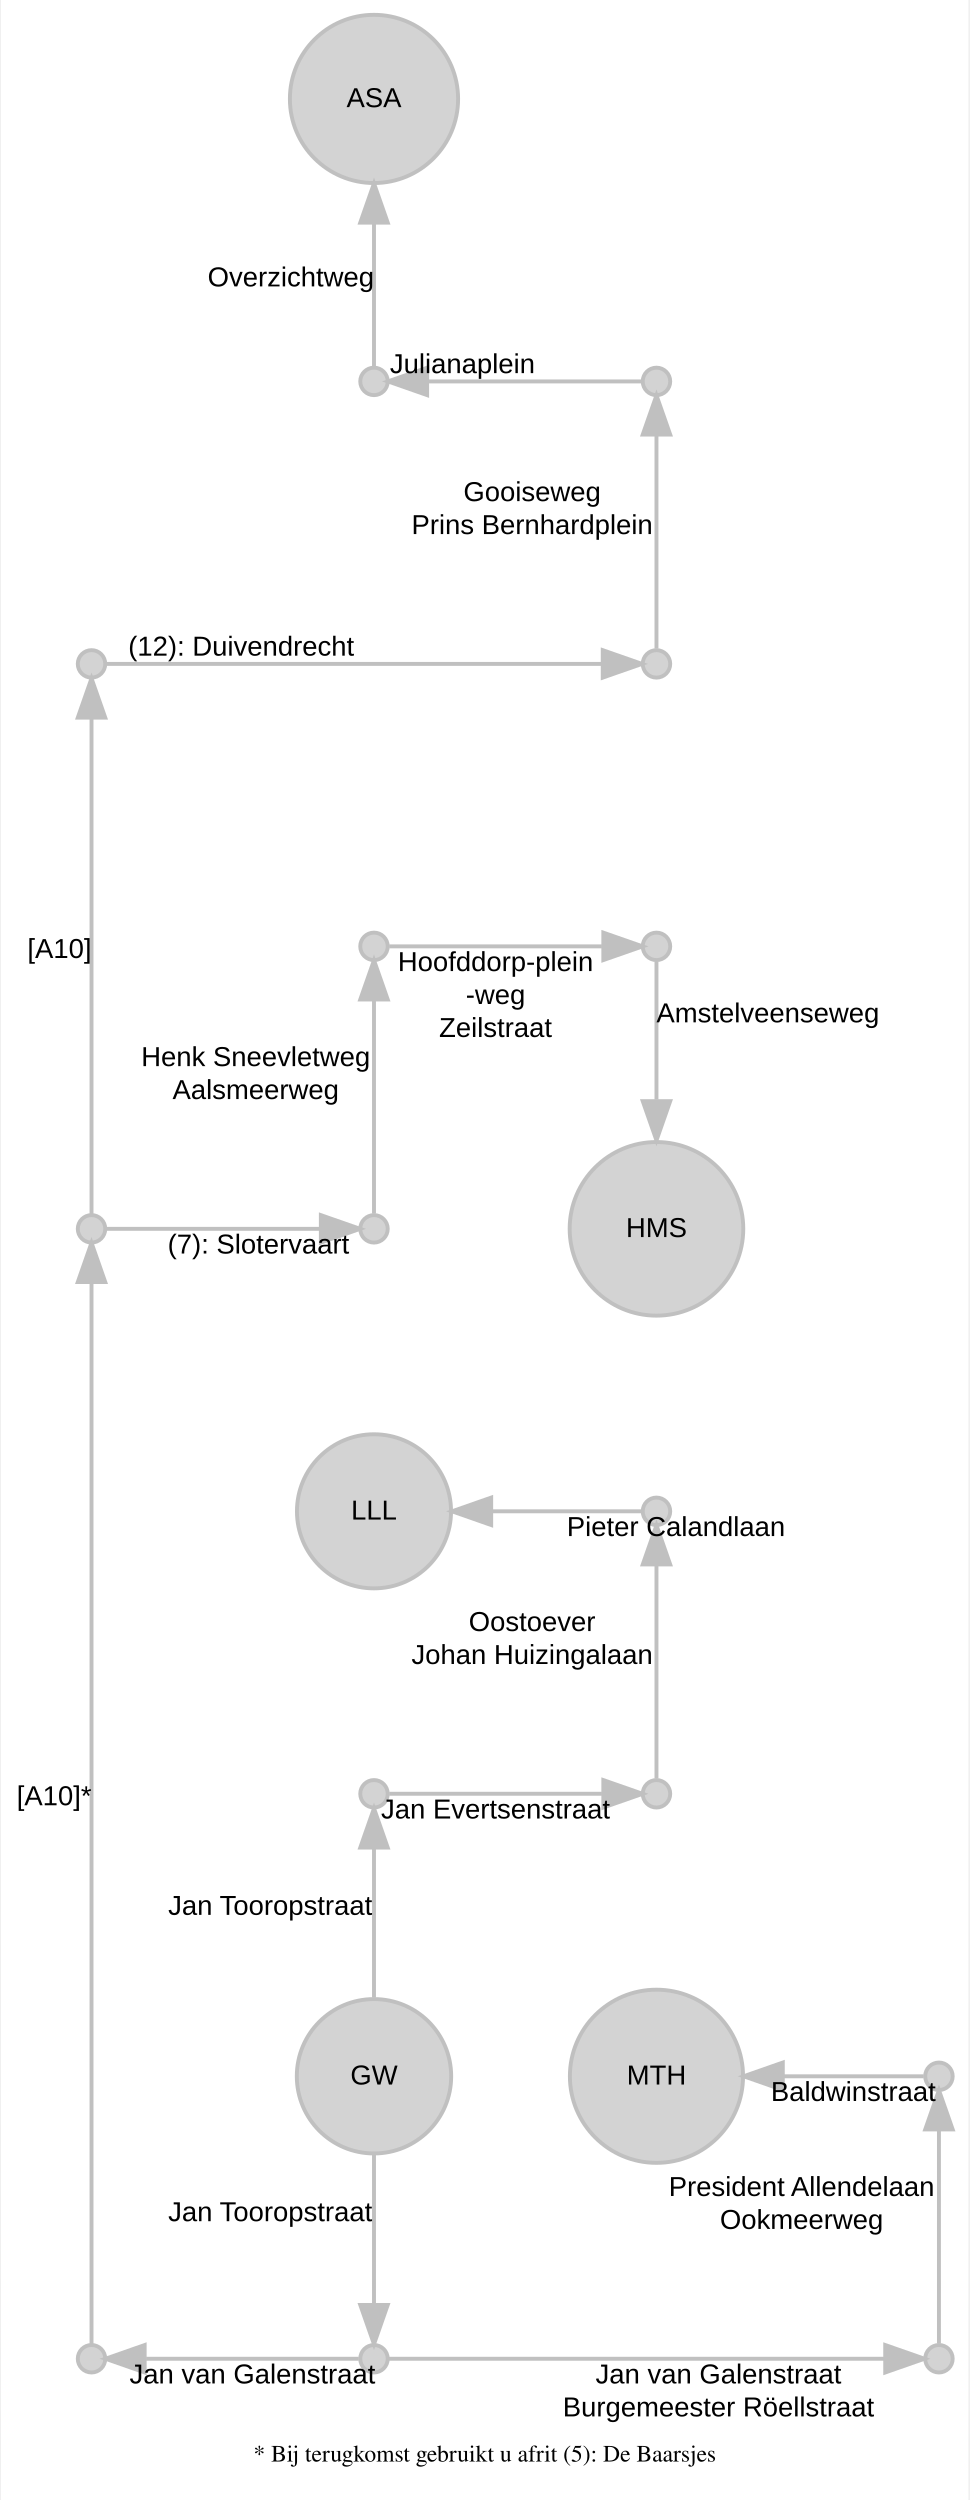
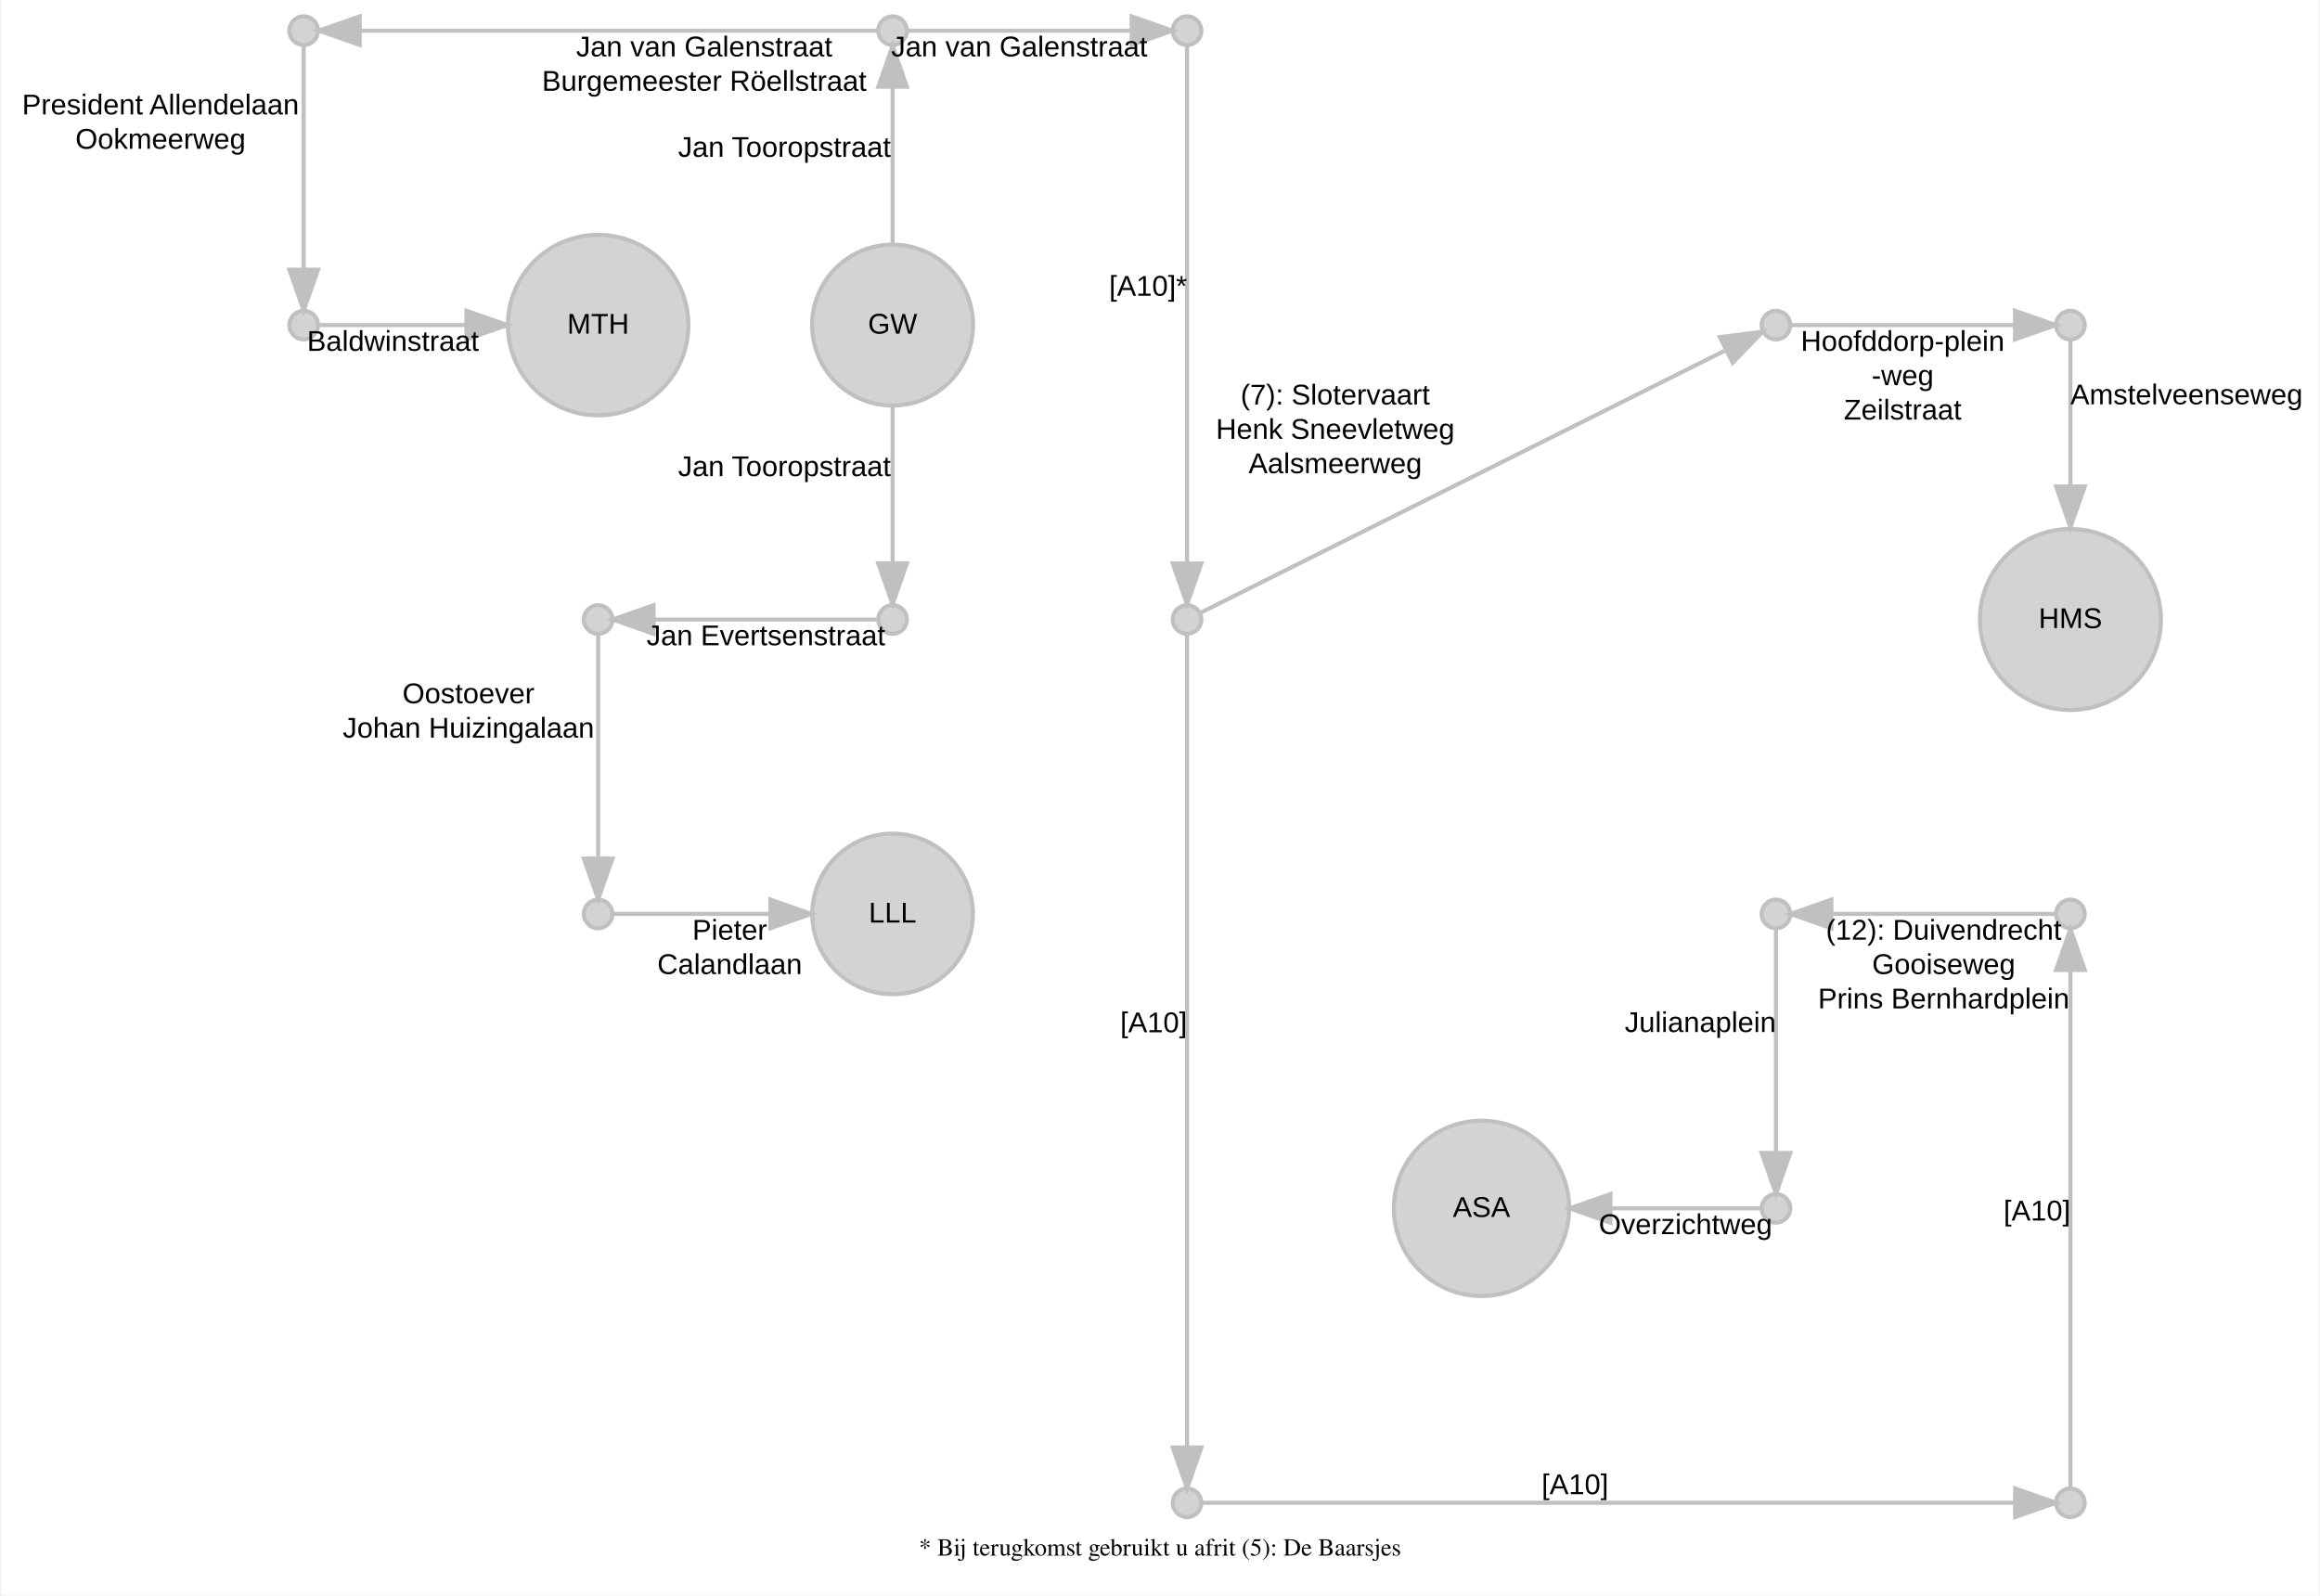
- <svg xmlns="http://www.w3.org/2000/svg" width="247pt" height="637pt" viewBox="0.00 0.00 246.56 637.22">
-   <g id="graph0" class="graph" transform="scale(1 1) rotate(0) translate(4 633.2167)">
-     <polygon fill="#ffffff" stroke="transparent" points="-4,4 -4,-633.217 242.564,-633.217 242.564,4 -4,4" />
-     <text text-anchor="middle" x="119.282" y="-5.8" font-family="Times,serif" font-size="6.00" fill="#000000">* Bij terugkomst gebruikt u afrit (5): De Baarsjes</text>
+ <svg xmlns="http://www.w3.org/2000/svg" width="567pt" height="390pt" viewBox="0.00 0.00 566.81 390.20">
+   <g id="graph0" class="graph" transform="scale(1 1) rotate(0) translate(4 386.2)">
+     <polygon fill="#ffffff" stroke="transparent" points="-4,4 -4,-386.2 562.81,-386.2 562.81,4 -4,4" />
+     <text text-anchor="middle" x="279.405" y="-5.8" font-family="Times,serif" font-size="6.00" fill="#000000">* Bij terugkomst gebruikt u afrit (5): De Baarsjes</text>
    <g id="node1" class="node">
-       <ellipse fill="#d3d3d3" stroke="#c0c0c0" cx="91.064" cy="-104" rx="19.674" ry="19.674" />
-       <text text-anchor="middle" x="91.064" y="-101.9" font-family="Arial" font-size="7.00" fill="#000000">GW</text>
+       <ellipse fill="#d3d3d3" stroke="#c0c0c0" cx="214.02" cy="-306.7" rx="19.674" ry="19.674" />
+       <text text-anchor="middle" x="214.02" y="-304.6" font-family="Arial" font-size="7.00" fill="#000000">GW</text>
    </g>
    <g id="node6" class="node">
-       <ellipse fill="#d3d3d3" stroke="#c0c0c0" cx="91.064" cy="-176" rx="3.5" ry="3.5" />
+       <ellipse fill="#d3d3d3" stroke="#c0c0c0" cx="214.02" cy="-234.7" rx="3.5" ry="3.5" />
    </g>
    <g id="edge1" class="edge">
-       <path fill="none" stroke="#c0c0c0" d="M91.064,-124.056C91.064,-136.138 91.064,-151.224 91.064,-162.019" />
-       <polygon fill="#c0c0c0" stroke="#c0c0c0" points="87.564,-162.285 91.064,-172.285 94.564,-162.285 87.564,-162.285" />
-       <text text-anchor="middle" x="64.612" y="-145.138" font-family="Arial" font-size="7.00" fill="#000000">Jan Tooropstraat</text>
+       <path fill="none" stroke="#c0c0c0" d="M214.02,-286.644C214.02,-274.562 214.02,-259.476 214.02,-248.681" />
+       <polygon fill="#c0c0c0" stroke="#c0c0c0" points="217.52,-248.415 214.02,-238.415 210.52,-248.415 217.52,-248.415" />
+       <text text-anchor="middle" x="187.569" y="-269.762" font-family="Arial" font-size="7.00" fill="#000000">Jan Tooropstraat</text>
    </g>
    <g id="node10" class="node">
-       <ellipse fill="#d3d3d3" stroke="#c0c0c0" cx="91.064" cy="-32" rx="3.5" ry="3.5" />
+       <ellipse fill="#d3d3d3" stroke="#c0c0c0" cx="214.02" cy="-378.7" rx="3.5" ry="3.5" />
    </g>
    <g id="edge2" class="edge">
-       <path fill="none" stroke="#c0c0c0" d="M91.064,-83.944C91.064,-71.862 91.064,-56.776 91.064,-45.981" />
-       <polygon fill="#c0c0c0" stroke="#c0c0c0" points="94.564,-45.715 91.064,-35.715 87.564,-45.715 94.564,-45.715" />
-       <text text-anchor="middle" x="64.612" y="-67.062" font-family="Arial" font-size="7.00" fill="#000000">Jan Tooropstraat</text>
+       <path fill="none" stroke="#c0c0c0" d="M214.02,-326.756C214.02,-338.839 214.02,-353.924 214.02,-364.719" />
+       <polygon fill="#c0c0c0" stroke="#c0c0c0" points="210.52,-364.985 214.02,-374.985 217.52,-364.985 210.52,-364.985" />
+       <text text-anchor="middle" x="187.569" y="-347.838" font-family="Arial" font-size="7.00" fill="#000000">Jan Tooropstraat</text>
    </g>
    <g id="node2" class="node">
-       <ellipse fill="#d3d3d3" stroke="#c0c0c0" cx="91.064" cy="-248" rx="19.637" ry="19.637" />
-       <text text-anchor="middle" x="91.064" y="-245.9" font-family="Arial" font-size="7.00" fill="#000000">LLL</text>
+       <ellipse fill="#d3d3d3" stroke="#c0c0c0" cx="214.02" cy="-162.7" rx="19.637" ry="19.637" />
+       <text text-anchor="middle" x="214.02" y="-160.6" font-family="Arial" font-size="7.00" fill="#000000">LLL</text>
    </g>
    <g id="node3" class="node">
-       <ellipse fill="#d3d3d3" stroke="#c0c0c0" cx="163.064" cy="-104" rx="22.067" ry="22.067" />
-       <text text-anchor="middle" x="163.064" y="-101.9" font-family="Arial" font-size="7.00" fill="#000000">MTH</text>
+       <ellipse fill="#d3d3d3" stroke="#c0c0c0" cx="142.02" cy="-306.7" rx="22.067" ry="22.067" />
+       <text text-anchor="middle" x="142.02" y="-304.6" font-family="Arial" font-size="7.00" fill="#000000">MTH</text>
    </g>
    <g id="node4" class="node">
-       <ellipse fill="#d3d3d3" stroke="#c0c0c0" cx="163.064" cy="-320" rx="22.123" ry="22.123" />
-       <text text-anchor="middle" x="163.064" y="-317.9" font-family="Arial" font-size="7.00" fill="#000000">HMS</text>
+       <ellipse fill="#d3d3d3" stroke="#c0c0c0" cx="502.02" cy="-234.7" rx="22.123" ry="22.123" />
+       <text text-anchor="middle" x="502.02" y="-232.6" font-family="Arial" font-size="7.00" fill="#000000">HMS</text>
    </g>
    <g id="node5" class="node">
-       <ellipse fill="#d3d3d3" stroke="#c0c0c0" cx="91.064" cy="-608" rx="21.436" ry="21.436" />
-       <text text-anchor="middle" x="91.064" y="-605.9" font-family="Arial" font-size="7.00" fill="#000000">ASA</text>
+       <ellipse fill="#d3d3d3" stroke="#c0c0c0" cx="358.02" cy="-90.7" rx="21.436" ry="21.436" />
+       <text text-anchor="middle" x="358.02" y="-88.6" font-family="Arial" font-size="7.00" fill="#000000">ASA</text>
    </g>
    <g id="node7" class="node">
-       <ellipse fill="#d3d3d3" stroke="#c0c0c0" cx="163.064" cy="-176" rx="3.5" ry="3.5" />
+       <ellipse fill="#d3d3d3" stroke="#c0c0c0" cx="142.02" cy="-234.7" rx="3.5" ry="3.5" />
    </g>
    <g id="edge3" class="edge">
-       <path fill="none" stroke="#c0c0c0" d="M94.935,-176C104.99,-176 132.323,-176 149.154,-176" />
-       <polygon fill="#c0c0c0" stroke="#c0c0c0" points="149.518,-179.5 159.518,-176 149.518,-172.5 149.518,-179.5" />
-       <text text-anchor="middle" x="122.044" y="-169.7" font-family="Arial" font-size="7.00" fill="#000000">Jan Evertsenstraat</text>
+       <path fill="none" stroke="#c0c0c0" d="M210.149,-234.7C200.094,-234.7 172.761,-234.7 155.93,-234.7" />
+       <polygon fill="#c0c0c0" stroke="#c0c0c0" points="155.566,-231.2 145.566,-234.7 155.566,-238.2 155.566,-231.2" />
+       <text text-anchor="middle" x="183.04" y="-228.4" font-family="Arial" font-size="7.00" fill="#000000">Jan Evertsenstraat</text>
    </g>
    <g id="node9" class="node">
-       <ellipse fill="#d3d3d3" stroke="#c0c0c0" cx="163.064" cy="-248" rx="3.5" ry="3.5" />
+       <ellipse fill="#d3d3d3" stroke="#c0c0c0" cx="142.02" cy="-162.7" rx="3.5" ry="3.5" />
    </g>
    <g id="edge4" class="edge">
-       <path fill="none" stroke="#c0c0c0" d="M163.064,-179.871C163.064,-189.926 163.064,-217.259 163.064,-234.09" />
-       <polygon fill="#c0c0c0" stroke="#c0c0c0" points="159.564,-234.454 163.064,-244.454 166.564,-234.454 159.564,-234.454" />
-       <text text-anchor="middle" x="131.36" y="-217.481" font-family="Arial" font-size="7.00" fill="#000000">Oostoever </text>
-       <text text-anchor="middle" x="131.36" y="-209.081" font-family="Arial" font-size="7.00" fill="#000000"> Johan Huizingalaan</text>
+       <path fill="none" stroke="#c0c0c0" d="M142.02,-230.829C142.02,-220.774 142.02,-193.441 142.02,-176.61" />
+       <polygon fill="#c0c0c0" stroke="#c0c0c0" points="145.52,-176.246 142.02,-166.246 138.52,-176.246 145.52,-176.246" />
+       <text text-anchor="middle" x="110.316" y="-214.219" font-family="Arial" font-size="7.00" fill="#000000">Oostoever </text>
+       <text text-anchor="middle" x="110.316" y="-205.819" font-family="Arial" font-size="7.00" fill="#000000"> Johan Huizingalaan</text>
    </g>
    <g id="node8" class="node">
-       <ellipse fill="#d3d3d3" stroke="#c0c0c0" cx="235.064" cy="-32" rx="3.5" ry="3.5" />
+       <ellipse fill="#d3d3d3" stroke="#c0c0c0" cx="70.02" cy="-378.7" rx="3.5" ry="3.5" />
    </g>
    <g id="node11" class="node">
-       <ellipse fill="#d3d3d3" stroke="#c0c0c0" cx="235.064" cy="-104" rx="3.5" ry="3.5" />
+       <ellipse fill="#d3d3d3" stroke="#c0c0c0" cx="70.02" cy="-306.7" rx="3.5" ry="3.5" />
    </g>
    <g id="edge5" class="edge">
-       <path fill="none" stroke="#c0c0c0" d="M235.064,-35.871C235.064,-45.926 235.064,-73.259 235.064,-90.09" />
-       <polygon fill="#c0c0c0" stroke="#c0c0c0" points="231.564,-90.454 235.064,-100.454 238.564,-90.454 231.564,-90.454" />
-       <text text-anchor="middle" x="200.054" y="-73.481" font-family="Arial" font-size="7.00" fill="#000000">President Allendelaan </text>
-       <text text-anchor="middle" x="200.054" y="-65.081" font-family="Arial" font-size="7.00" fill="#000000"> Ookmeerweg</text>
+       <path fill="none" stroke="#c0c0c0" d="M70.02,-374.829C70.02,-364.774 70.02,-337.441 70.02,-320.61" />
+       <polygon fill="#c0c0c0" stroke="#c0c0c0" points="73.52,-320.246 70.02,-310.246 66.52,-320.246 73.52,-320.246" />
+       <text text-anchor="middle" x="35.01" y="-358.219" font-family="Arial" font-size="7.00" fill="#000000">President Allendelaan </text>
+       <text text-anchor="middle" x="35.01" y="-349.819" font-family="Arial" font-size="7.00" fill="#000000"> Ookmeerweg</text>
    </g>
    <g id="edge6" class="edge">
-       <path fill="none" stroke="#c0c0c0" d="M159.193,-248C152,-248 135.969,-248 121.263,-248" />
-       <polygon fill="#c0c0c0" stroke="#c0c0c0" points="120.935,-244.5 110.935,-248 120.935,-251.5 120.935,-244.5" />
-       <text text-anchor="middle" x="168.04" y="-241.7" font-family="Arial" font-size="7.00" fill="#000000">Pieter Calandlaan</text>
+       <path fill="none" stroke="#c0c0c0" d="M145.891,-162.7C153.084,-162.7 169.116,-162.7 183.821,-162.7" />
+       <polygon fill="#c0c0c0" stroke="#c0c0c0" points="184.149,-166.2 194.149,-162.7 184.149,-159.2 184.149,-166.2" />
+       <text text-anchor="middle" x="174.192" y="-156.4" font-family="Arial" font-size="7.00" fill="#000000">Pieter </text>
+       <text text-anchor="middle" x="174.192" y="-148" font-family="Arial" font-size="7.00" fill="#000000"> Calandlaan</text>
    </g>
    <g id="edge7" class="edge">
-       <path fill="none" stroke="#c0c0c0" d="M94.623,-32C112.135,-32 189.572,-32 221.367,-32" />
-       <polygon fill="#c0c0c0" stroke="#c0c0c0" points="221.369,-35.5 231.369,-32 221.369,-28.5 221.369,-35.5" />
-       <text text-anchor="middle" x="178.867" y="-25.7" font-family="Arial" font-size="7.00" fill="#000000">Jan van Galenstraat </text>
-       <text text-anchor="middle" x="178.867" y="-17.3" font-family="Arial" font-size="7.00" fill="#000000"> Burgemeester Röellstraat</text>
+       <path fill="none" stroke="#c0c0c0" d="M210.461,-378.7C192.949,-378.7 115.512,-378.7 83.718,-378.7" />
+       <polygon fill="#c0c0c0" stroke="#c0c0c0" points="83.716,-375.2 73.716,-378.7 83.715,-382.2 83.716,-375.2" />
+       <text text-anchor="middle" x="167.961" y="-372.4" font-family="Arial" font-size="7.00" fill="#000000">Jan van Galenstraat </text>
+       <text text-anchor="middle" x="167.961" y="-364" font-family="Arial" font-size="7.00" fill="#000000"> Burgemeester Röellstraat</text>
    </g>
    <g id="node12" class="node">
-       <ellipse fill="#d3d3d3" stroke="#c0c0c0" cx="19.064" cy="-32" rx="3.5" ry="3.5" />
+       <ellipse fill="#d3d3d3" stroke="#c0c0c0" cx="286.02" cy="-378.7" rx="3.5" ry="3.5" />
    </g>
    <g id="edge8" class="edge">
-       <path fill="none" stroke="#c0c0c0" d="M87.193,-32C77.138,-32 49.805,-32 32.973,-32" />
-       <polygon fill="#c0c0c0" stroke="#c0c0c0" points="32.61,-28.5 22.61,-32 32.61,-35.5 32.61,-28.5" />
-       <text text-anchor="middle" x="60.083" y="-25.7" font-family="Arial" font-size="7.00" fill="#000000">Jan van Galenstraat</text>
+       <path fill="none" stroke="#c0c0c0" d="M217.891,-378.7C227.947,-378.7 255.28,-378.7 272.111,-378.7" />
+       <polygon fill="#c0c0c0" stroke="#c0c0c0" points="272.474,-382.2 282.474,-378.7 272.474,-375.2 272.474,-382.2" />
+       <text text-anchor="middle" x="245.001" y="-372.4" font-family="Arial" font-size="7.00" fill="#000000">Jan van Galenstraat</text>
    </g>
    <g id="edge9" class="edge">
-       <path fill="none" stroke="#c0c0c0" d="M231.193,-104C224.329,-104 209.417,-104 195.289,-104" />
-       <polygon fill="#c0c0c0" stroke="#c0c0c0" points="195.266,-100.5 185.266,-104 195.266,-107.5 195.266,-100.5" />
-       <text text-anchor="middle" x="213.241" y="-97.7" font-family="Arial" font-size="7.00" fill="#000000">Baldwinstraat</text>
+       <path fill="none" stroke="#c0c0c0" d="M73.891,-306.7C80.755,-306.7 95.667,-306.7 109.795,-306.7" />
+       <polygon fill="#c0c0c0" stroke="#c0c0c0" points="109.818,-310.2 119.818,-306.7 109.818,-303.2 109.818,-310.2" />
+       <text text-anchor="middle" x="91.843" y="-300.4" font-family="Arial" font-size="7.00" fill="#000000">Baldwinstraat</text>
    </g>
    <g id="node13" class="node">
-       <ellipse fill="#d3d3d3" stroke="#c0c0c0" cx="19.064" cy="-320" rx="3.5" ry="3.5" />
+       <ellipse fill="#d3d3d3" stroke="#c0c0c0" cx="286.02" cy="-234.7" rx="3.5" ry="3.5" />
    </g>
    <g id="edge10" class="edge">
-       <path fill="none" stroke="#c0c0c0" d="M19.064,-35.641C19.064,-64.275 19.064,-253.483 19.064,-306.319" />
-       <polygon fill="#c0c0c0" stroke="#c0c0c0" points="15.564,-306.44 19.064,-316.44 22.564,-306.44 15.564,-306.44" />
-       <text text-anchor="middle" x="9.532" y="-173.08" font-family="Arial" font-size="7.00" fill="#000000">[A10]*</text>
+       <path fill="none" stroke="#c0c0c0" d="M286.02,-375.14C286.02,-357.629 286.02,-280.192 286.02,-248.397" />
+       <polygon fill="#c0c0c0" stroke="#c0c0c0" points="289.52,-248.395 286.02,-238.395 282.52,-248.395 289.52,-248.395" />
+       <text text-anchor="middle" x="276.488" y="-313.869" font-family="Arial" font-size="7.00" fill="#000000">[A10]*</text>
+     </g>
+     <g id="node14" class="node">
+       <ellipse fill="#d3d3d3" stroke="#c0c0c0" cx="430.02" cy="-306.7" rx="3.5" ry="3.5" />
+     </g>
+     <g id="edge15" class="edge">
+       <path fill="none" stroke="#c0c0c0" d="M289.298,-236.339C306.449,-244.914 386.244,-284.812 417.458,-300.419" />
+       <polygon fill="#c0c0c0" stroke="#c0c0c0" points="416.3,-303.753 426.81,-305.095 419.431,-297.492 416.3,-303.753" />
+       <text text-anchor="middle" x="322.258" y="-287.279" font-family="Arial" font-size="7.00" fill="#000000">(7): Slotervaart </text>
+       <text text-anchor="middle" x="322.258" y="-278.879" font-family="Arial" font-size="7.00" fill="#000000"> Henk Sneevletweg </text>
+       <text text-anchor="middle" x="322.258" y="-270.479" font-family="Arial" font-size="7.00" fill="#000000"> Aalsmeerweg</text>
+     </g>
+     <g id="node20" class="node">
+       <ellipse fill="#d3d3d3" stroke="#c0c0c0" cx="286.02" cy="-18.7" rx="3.5" ry="3.5" />
+     </g>
+     <g id="edge11" class="edge">
+       <path fill="none" stroke="#c0c0c0" d="M286.02,-230.951C286.02,-207.038 286.02,-75.471 286.02,-32.373" />
+       <polygon fill="#c0c0c0" stroke="#c0c0c0" points="289.52,-32.219 286.02,-22.219 282.52,-32.219 289.52,-32.219" />
+       <text text-anchor="middle" x="277.85" y="-133.762" font-family="Arial" font-size="7.00" fill="#000000">[A10]</text>
+     </g>
+     <g id="node15" class="node">
+       <ellipse fill="#d3d3d3" stroke="#c0c0c0" cx="502.02" cy="-306.7" rx="3.5" ry="3.5" />
+     </g>
+     <g id="edge13" class="edge">
+       <path fill="none" stroke="#c0c0c0" d="M433.891,-306.7C443.947,-306.7 471.279,-306.7 488.111,-306.7" />
+       <polygon fill="#c0c0c0" stroke="#c0c0c0" points="488.474,-310.2 498.474,-306.7 488.474,-303.2 488.474,-310.2" />
+       <text text-anchor="middle" x="461.001" y="-300.4" font-family="Arial" font-size="7.00" fill="#000000">Hoofddorp-plein </text>
+       <text text-anchor="middle" x="461.001" y="-292" font-family="Arial" font-size="7.00" fill="#000000"> -weg </text>
+       <text text-anchor="middle" x="461.001" y="-283.6" font-family="Arial" font-size="7.00" fill="#000000"> Zeilstraat</text>
+     </g>
+     <g id="edge14" class="edge">
+       <path fill="none" stroke="#c0c0c0" d="M502.02,-302.829C502.02,-296.079 502.02,-281.543 502.02,-267.624" />
+       <polygon fill="#c0c0c0" stroke="#c0c0c0" points="505.52,-267.24 502.02,-257.24 498.52,-267.241 505.52,-267.24" />
+       <text text-anchor="middle" x="530.415" y="-287.327" font-family="Arial" font-size="7.00" fill="#000000">Amstelveenseweg</text>
    </g>
    <g id="node16" class="node">
-       <ellipse fill="#d3d3d3" stroke="#c0c0c0" cx="91.064" cy="-320" rx="3.5" ry="3.5" />
+       <ellipse fill="#d3d3d3" stroke="#c0c0c0" cx="430.02" cy="-90.7" rx="3.5" ry="3.5" />
    </g>
-     <g id="edge11" class="edge">
-       <path fill="none" stroke="#c0c0c0" d="M22.935,-320C32.99,-320 60.323,-320 77.154,-320" />
-       <polygon fill="#c0c0c0" stroke="#c0c0c0" points="77.518,-323.5 87.518,-320 77.518,-316.5 77.518,-323.5" />
-       <text text-anchor="middle" x="61.615" y="-313.7" font-family="Arial" font-size="7.00" fill="#000000">(7): Slotervaart</text>
+     <g id="edge17" class="edge">
+       <path fill="none" stroke="#c0c0c0" d="M426.149,-90.7C419.192,-90.7 403.963,-90.7 389.665,-90.7" />
+       <polygon fill="#c0c0c0" stroke="#c0c0c0" points="389.55,-87.2 379.55,-90.7 389.55,-94.2 389.55,-87.2" />
+       <text text-anchor="middle" x="407.907" y="-84.4" font-family="Arial" font-size="7.00" fill="#000000">Overzichtweg</text>
+     </g>
+     <g id="node17" class="node">
+       <ellipse fill="#d3d3d3" stroke="#c0c0c0" cx="502.02" cy="-18.7" rx="3.5" ry="3.5" />
    </g>
    <g id="node18" class="node">
-       <ellipse fill="#d3d3d3" stroke="#c0c0c0" cx="19.064" cy="-464" rx="3.5" ry="3.5" />
+       <ellipse fill="#d3d3d3" stroke="#c0c0c0" cx="502.02" cy="-162.7" rx="3.5" ry="3.5" />
+     </g>
+     <g id="edge18" class="edge">
+       <path fill="none" stroke="#c0c0c0" d="M502.02,-22.26C502.02,-39.771 502.02,-117.208 502.02,-149.003" />
+       <polygon fill="#c0c0c0" stroke="#c0c0c0" points="498.52,-149.005 502.02,-159.005 505.52,-149.005 498.52,-149.005" />
+       <text text-anchor="middle" x="493.85" y="-87.731" font-family="Arial" font-size="7.00" fill="#000000">[A10]</text>
+     </g>
+     <g id="node19" class="node">
+       <ellipse fill="#d3d3d3" stroke="#c0c0c0" cx="430.02" cy="-162.7" rx="3.5" ry="3.5" />
+     </g>
+     <g id="edge19" class="edge">
+       <path fill="none" stroke="#c0c0c0" d="M498.149,-162.7C488.094,-162.7 460.761,-162.7 443.93,-162.7" />
+       <polygon fill="#c0c0c0" stroke="#c0c0c0" points="443.566,-159.2 433.566,-162.7 443.566,-166.2 443.566,-159.2" />
+       <text text-anchor="middle" x="471.04" y="-156.4" font-family="Arial" font-size="7.00" fill="#000000">(12): Duivendrecht </text>
+       <text text-anchor="middle" x="471.04" y="-148" font-family="Arial" font-size="7.00" fill="#000000"> Gooiseweg </text>
+       <text text-anchor="middle" x="471.04" y="-139.6" font-family="Arial" font-size="7.00" fill="#000000"> Prins Bernhardplein</text>
+     </g>
+     <g id="edge16" class="edge">
+       <path fill="none" stroke="#c0c0c0" d="M430.02,-158.829C430.02,-148.774 430.02,-121.441 430.02,-104.61" />
+       <polygon fill="#c0c0c0" stroke="#c0c0c0" points="433.52,-104.246 430.02,-94.246 426.52,-104.246 433.52,-104.246" />
+       <text text-anchor="middle" x="411.544" y="-133.819" font-family="Arial" font-size="7.00" fill="#000000">Julianaplein</text>
    </g>
    <g id="edge12" class="edge">
-       <path fill="none" stroke="#c0c0c0" d="M19.064,-323.56C19.064,-341.071 19.064,-418.508 19.064,-450.303" />
-       <polygon fill="#c0c0c0" stroke="#c0c0c0" points="15.564,-450.305 19.064,-460.305 22.564,-450.305 15.564,-450.305" />
-       <text text-anchor="middle" x="10.893" y="-389.031" font-family="Arial" font-size="7.00" fill="#000000">[A10]</text>
-     </g>
-     <g id="node14" class="node">
-       <ellipse fill="#d3d3d3" stroke="#c0c0c0" cx="91.064" cy="-392" rx="3.5" ry="3.5" />
-     </g>
-     <g id="node15" class="node">
-       <ellipse fill="#d3d3d3" stroke="#c0c0c0" cx="163.064" cy="-392" rx="3.5" ry="3.5" />
-     </g>
-     <g id="edge13" class="edge">
-       <path fill="none" stroke="#c0c0c0" d="M94.935,-392C104.99,-392 132.323,-392 149.154,-392" />
-       <polygon fill="#c0c0c0" stroke="#c0c0c0" points="149.518,-395.5 159.518,-392 149.518,-388.5 149.518,-395.5" />
-       <text text-anchor="middle" x="122.044" y="-385.7" font-family="Arial" font-size="7.00" fill="#000000">Hoofddorp-plein </text>
-       <text text-anchor="middle" x="122.044" y="-377.3" font-family="Arial" font-size="7.00" fill="#000000"> -weg </text>
-       <text text-anchor="middle" x="122.044" y="-368.9" font-family="Arial" font-size="7.00" fill="#000000"> Zeilstraat</text>
-     </g>
-     <g id="edge14" class="edge">
-       <path fill="none" stroke="#c0c0c0" d="M163.064,-388.129C163.064,-381.379 163.064,-366.843 163.064,-352.925" />
-       <polygon fill="#c0c0c0" stroke="#c0c0c0" points="166.564,-352.541 163.064,-342.541 159.564,-352.541 166.564,-352.541" />
-       <text text-anchor="middle" x="191.459" y="-372.627" font-family="Arial" font-size="7.00" fill="#000000">Amstelveenseweg</text>
-     </g>
-     <g id="edge15" class="edge">
-       <path fill="none" stroke="#c0c0c0" d="M91.064,-323.871C91.064,-333.926 91.064,-361.259 91.064,-378.09" />
-       <polygon fill="#c0c0c0" stroke="#c0c0c0" points="87.564,-378.454 91.064,-388.454 94.564,-378.454 87.564,-378.454" />
-       <text text-anchor="middle" x="60.916" y="-361.481" font-family="Arial" font-size="7.00" fill="#000000">Henk Sneevletweg </text>
-       <text text-anchor="middle" x="60.916" y="-353.081" font-family="Arial" font-size="7.00" fill="#000000"> Aalsmeerweg</text>
-     </g>
-     <g id="node17" class="node">
-       <ellipse fill="#d3d3d3" stroke="#c0c0c0" cx="91.064" cy="-536" rx="3.5" ry="3.5" />
-     </g>
-     <g id="edge17" class="edge">
-       <path fill="none" stroke="#c0c0c0" d="M91.064,-539.871C91.064,-546.828 91.064,-562.057 91.064,-576.355" />
-       <polygon fill="#c0c0c0" stroke="#c0c0c0" points="87.564,-576.471 91.064,-586.471 94.564,-576.471 87.564,-576.471" />
-       <text text-anchor="middle" x="69.867" y="-560.213" font-family="Arial" font-size="7.00" fill="#000000">Overzichtweg</text>
-     </g>
-     <g id="node19" class="node">
-       <ellipse fill="#d3d3d3" stroke="#c0c0c0" cx="163.064" cy="-464" rx="3.5" ry="3.5" />
-     </g>
-     <g id="edge18" class="edge">
-       <path fill="none" stroke="#c0c0c0" d="M22.623,-464C40.135,-464 117.572,-464 149.367,-464" />
-       <polygon fill="#c0c0c0" stroke="#c0c0c0" points="149.369,-467.5 159.369,-464 149.369,-460.5 149.369,-467.5" />
-       <text text-anchor="middle" x="57.213" y="-466.1" font-family="Arial" font-size="7.00" fill="#000000">(12): Duivendrecht</text>
-     </g>
-     <g id="node20" class="node">
-       <ellipse fill="#d3d3d3" stroke="#c0c0c0" cx="163.064" cy="-536" rx="3.5" ry="3.5" />
-     </g>
-     <g id="edge19" class="edge">
-       <path fill="none" stroke="#c0c0c0" d="M163.064,-467.871C163.064,-477.926 163.064,-505.259 163.064,-522.09" />
-       <polygon fill="#c0c0c0" stroke="#c0c0c0" points="159.564,-522.454 163.064,-532.454 166.564,-522.454 159.564,-522.454" />
-       <text text-anchor="middle" x="131.364" y="-505.481" font-family="Arial" font-size="7.00" fill="#000000">Gooiseweg </text>
-       <text text-anchor="middle" x="131.364" y="-497.081" font-family="Arial" font-size="7.00" fill="#000000"> Prins Bernhardplein</text>
-     </g>
-     <g id="edge16" class="edge">
-       <path fill="none" stroke="#c0c0c0" d="M159.193,-536C149.137,-536 121.805,-536 104.973,-536" />
-       <polygon fill="#c0c0c0" stroke="#c0c0c0" points="104.61,-532.5 94.61,-536 104.61,-539.5 104.61,-532.5" />
-       <text text-anchor="middle" x="113.607" y="-538.1" font-family="Arial" font-size="7.00" fill="#000000">Julianaplein</text>
+       <path fill="none" stroke="#c0c0c0" d="M289.769,-18.7C313.682,-18.7 445.25,-18.7 488.347,-18.7" />
+       <polygon fill="#c0c0c0" stroke="#c0c0c0" points="488.501,-22.2 498.501,-18.7 488.501,-15.2 488.501,-22.2" />
+       <text text-anchor="middle" x="380.887" y="-20.8" font-family="Arial" font-size="7.00" fill="#000000">[A10]</text>
    </g>
  </g>
</svg>
